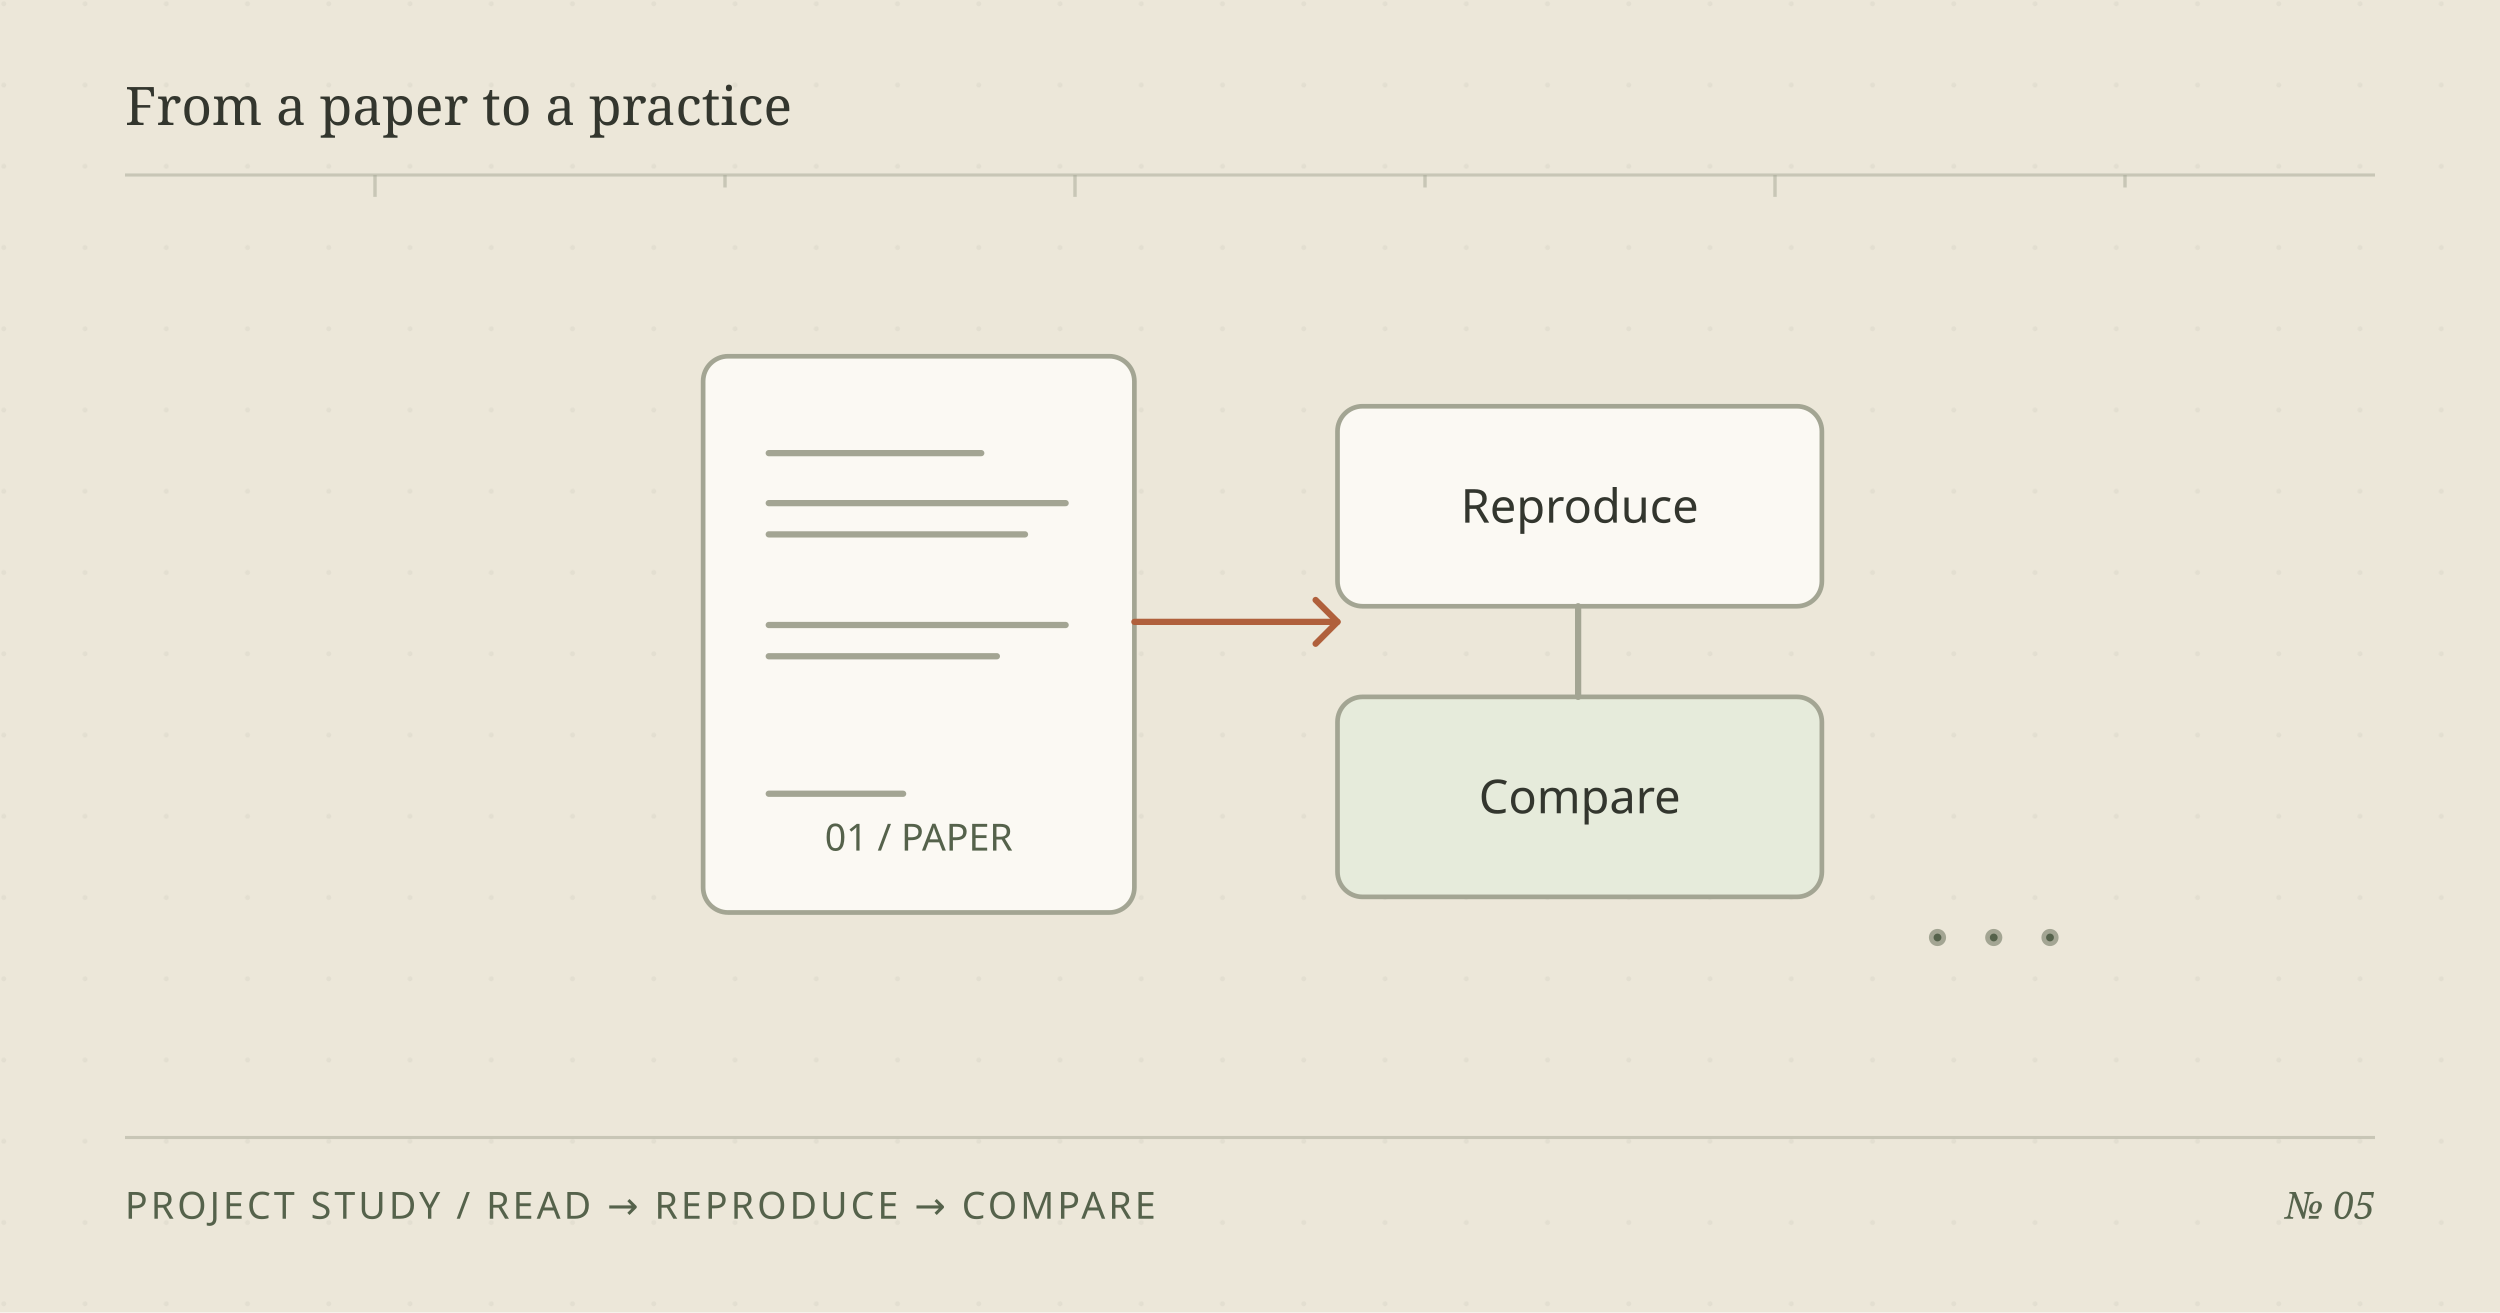
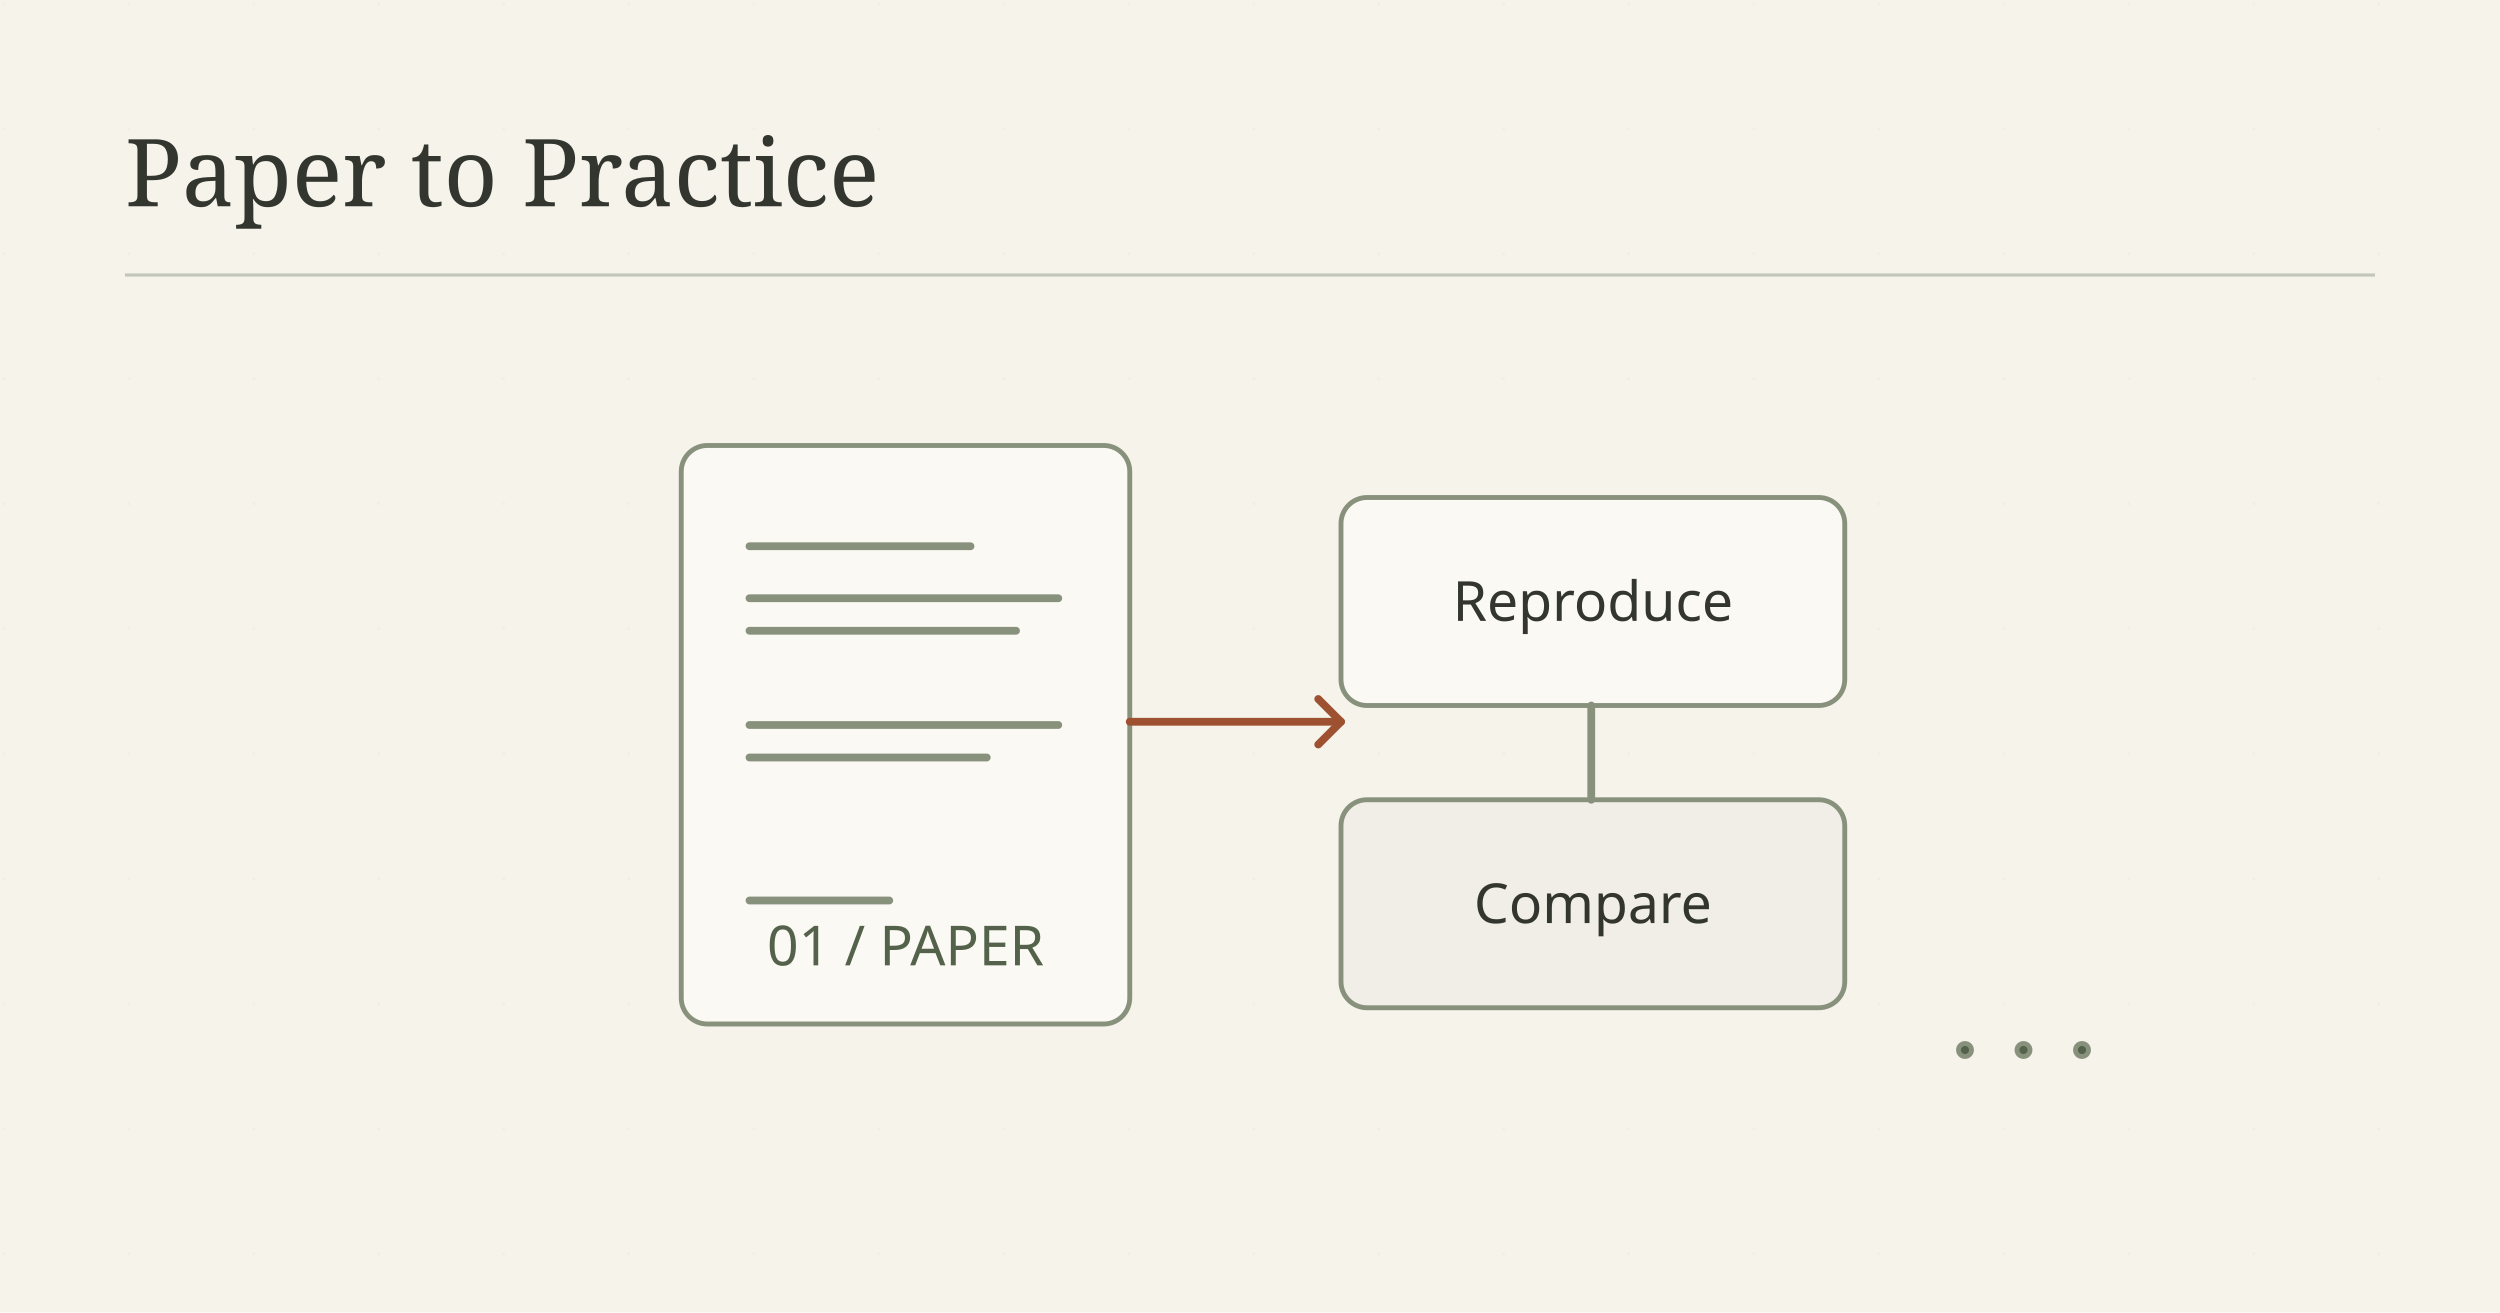
- <svg xmlns="http://www.w3.org/2000/svg" width="800" height="420" viewBox="0 0 800 420" fill="none">
-   <rect width="800" height="420" fill="#ece7d9" />
+ <svg xmlns="http://www.w3.org/2000/svg" width="800" height="420" viewBox="0 0 800 420" fill="none" role="img" aria-labelledby="cover-title">
+   <rect width="800" height="420" fill="#f6f3eb" />
  <defs>
-     <pattern id="g-project-replication" width="26" height="26" patternUnits="userSpaceOnUse">
-       <circle cx="1.2" cy="1.2" r=".8" fill="#33362e" opacity=".05" />
+     <pattern id="g-project-replication" width="40" height="40" patternUnits="userSpaceOnUse">
+       <circle cx="1.2" cy="1.2" r=".55" fill="#33362e" opacity=".025" />
    </pattern>
  </defs>
  <rect width="800" height="420" fill="url(#g-project-replication)" />
-   <path d="M40 56h720M40 364h720" stroke="#a3a593" opacity=".5" />
-   <path d="M120 56v7" stroke="#a3a593" stroke-width="1.1" opacity=".5" />
-   <path d="M232 56v4" stroke="#a3a593" stroke-width="1.1" opacity=".5" />
-   <path d="M344 56v7" stroke="#a3a593" stroke-width="1.1" opacity=".5" />
-   <path d="M456 56v4" stroke="#a3a593" stroke-width="1.1" opacity=".5" />
-   <path d="M568 56v7" stroke="#a3a593" stroke-width="1.1" opacity=".5" />
-   <path d="M680 56v4" stroke="#a3a593" stroke-width="1.1" opacity=".5" />
-   <text x="40" y="40" font-family="Georgia,serif" font-size="17" fill="#33362e">From a paper to a practice</text>
-   <text x="40" y="390" font-family="sans-serif" font-size="12" letter-spacing="1" fill="#55624b">PROJECT STUDY / READ → REPRODUCE → COMPARE</text>
-   <text x="760" y="390" font-family="Georgia,serif" font-size="12" font-style="italic" fill="#55624b" text-anchor="end">№ 05</text>
-   <rect x="225" y="114" width="138" height="178" rx="8" fill="#fbf9f3" stroke="#a3a593" stroke-width="1.5" />
-   <path d="M246 145h68m-68 16h95m-95 10h82m-82 29h95m-95 10h73m-73 44h43" stroke="#a3a593" stroke-width="2" stroke-linecap="round" stroke-linejoin="round" fill="none" />
-   <text x="294" y="272.2" font-family="sans-serif" font-size="12" fill="#55624b" text-anchor="middle">01 / PAPER</text>
-   <path d="M363 199h65" stroke="#b0603c" stroke-width="2" stroke-linecap="round" stroke-linejoin="round" fill="none" />
-   <path d="m421 192 7 7-7 7" stroke="#b0603c" stroke-width="2" stroke-linecap="round" stroke-linejoin="round" fill="none" />
-   <rect x="428" y="130" width="155" height="64" rx="8" fill="#fbf9f3" stroke="#a3a593" stroke-width="1.5" />
-   <text x="505.5" y="167.25" font-family="sans-serif" font-size="15" fill="#33362e" text-anchor="middle">Reproduce</text>
-   <rect x="428" y="223" width="155" height="64" rx="8" fill="#e6ebdb" stroke="#a3a593" stroke-width="1.5" />
-   <text x="505.5" y="260.25" font-family="sans-serif" font-size="15" fill="#33362e" text-anchor="middle">Compare</text>
-   <path d="M505 194v29" stroke="#a3a593" stroke-width="2" stroke-linecap="round" stroke-linejoin="round" fill="none" />
-   <circle cx="620" cy="300" r="2" fill="#55624b" stroke="#a3a593" stroke-width="1.5" />
-   <circle cx="638" cy="300" r="2" fill="#55624b" stroke="#a3a593" stroke-width="1.5" />
-   <circle cx="656" cy="300" r="2" fill="#55624b" stroke="#a3a593" stroke-width="1.5" />
+   <text x="40" y="66" font-family="Georgia,serif" font-size="30" fill="#33362e">Paper to Practice</text>
+   <path d="M40 88h720" stroke="#87917c" opacity=".45" />
+   <g transform="translate(-16 24) scale(1.04)">
+     <rect x="225" y="114" width="138" height="178" rx="8" fill="#fbf9f3" stroke="#87917c" stroke-width="1.5" />
+     <path d="M246 145h68m-68 16h95m-95 10h82m-82 29h95m-95 10h73m-73 44h43" stroke="#87917c" stroke-width="2.4" stroke-linecap="round" stroke-linejoin="round" fill="none" />
+     <text x="294" y="273.95" font-family="sans-serif" font-size="17" fill="#55624b" text-anchor="middle">01 / PAPER</text>
+     <path d="M363 199h65" stroke="#9e5130" stroke-width="2.4" stroke-linecap="round" stroke-linejoin="round" fill="none" />
+     <path d="m421 192 7 7-7 7" stroke="#9e5130" stroke-width="2.4" stroke-linecap="round" stroke-linejoin="round" fill="none" />
+     <rect x="428" y="130" width="155" height="64" rx="8" fill="#fbf9f3" stroke="#87917c" stroke-width="1.5" />
+     <text x="505.5" y="167.95" font-family="sans-serif" font-size="17" fill="#33362e" text-anchor="middle">Reproduce</text>
+     <rect x="428" y="223" width="155" height="64" rx="8" fill="#f0eee6" stroke="#87917c" stroke-width="1.5" />
+     <text x="505.5" y="260.95" font-family="sans-serif" font-size="17" fill="#33362e" text-anchor="middle">Compare</text>
+     <path d="M505 194v29" stroke="#87917c" stroke-width="2.4" stroke-linecap="round" stroke-linejoin="round" fill="none" />
+     <circle cx="620" cy="300" r="2" fill="#55624b" stroke="#87917c" stroke-width="1.5" />
+     <circle cx="638" cy="300" r="2" fill="#55624b" stroke="#87917c" stroke-width="1.5" />
+     <circle cx="656" cy="300" r="2" fill="#55624b" stroke="#87917c" stroke-width="1.5" />
+   </g>
</svg>
